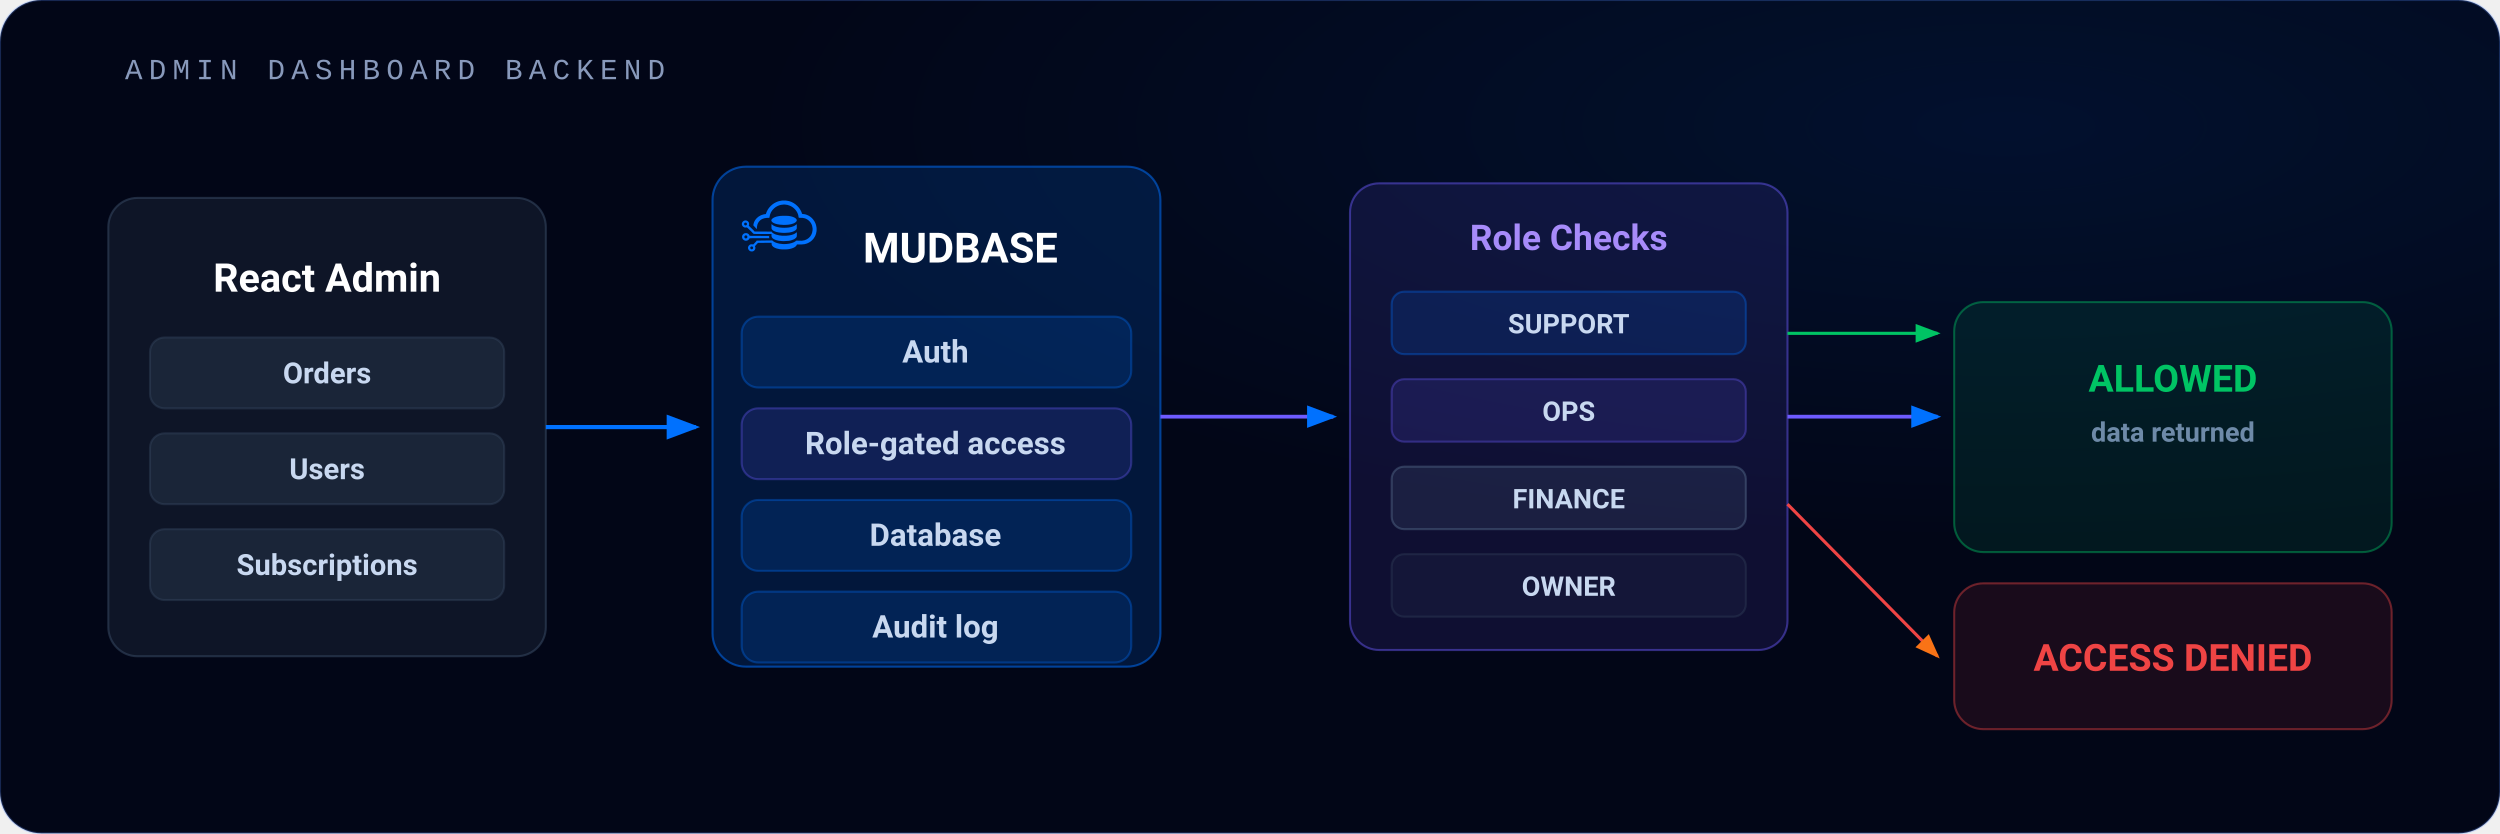
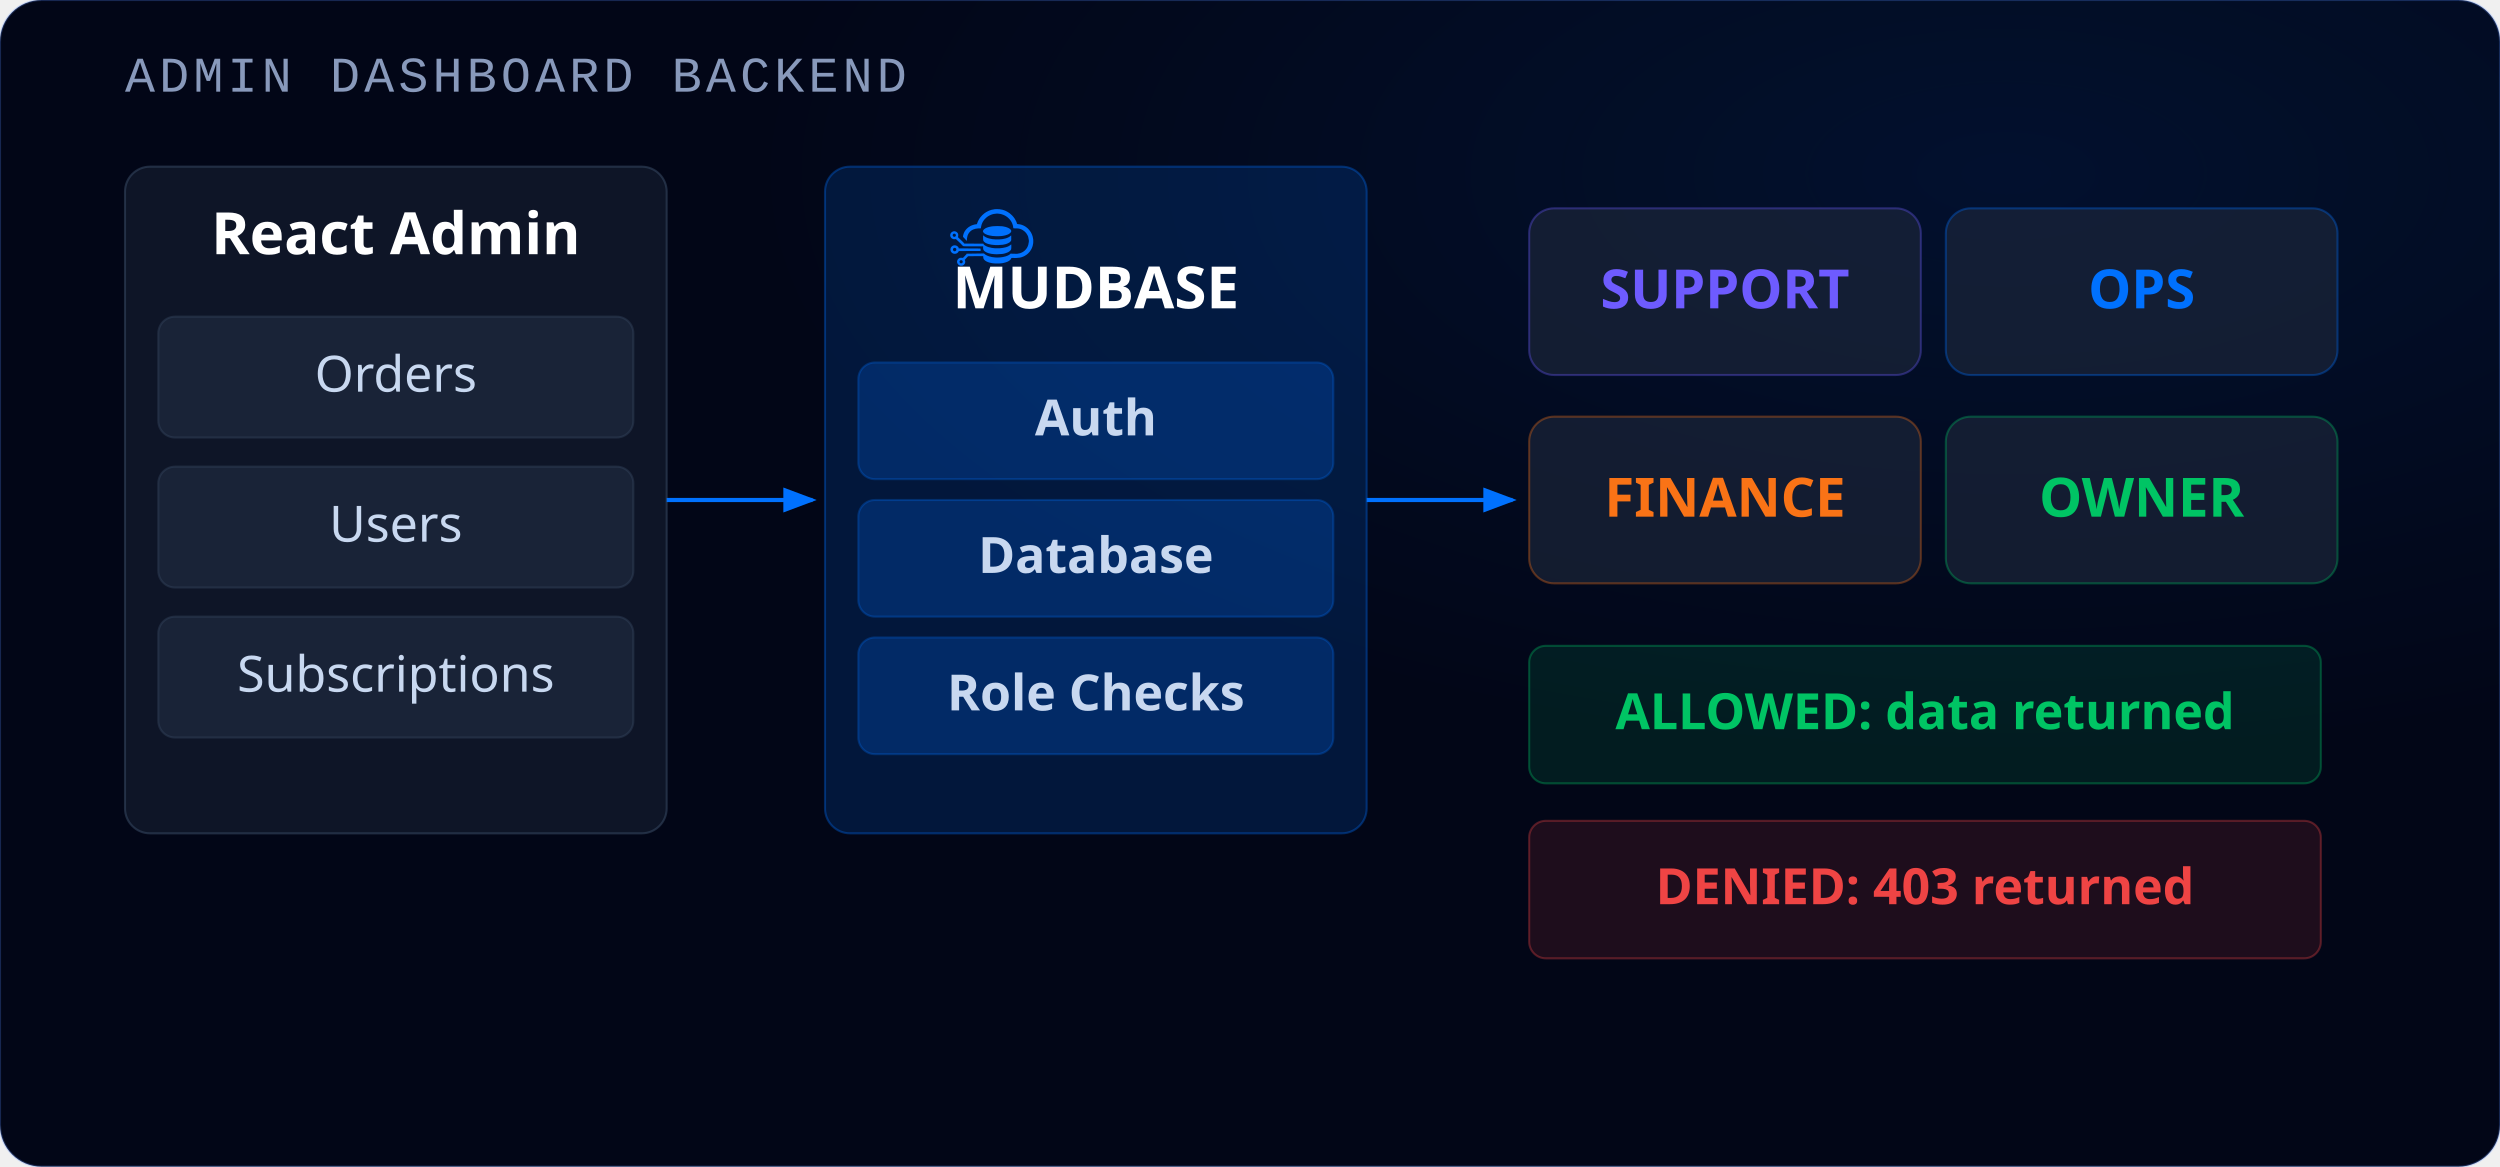
- <svg xmlns="http://www.w3.org/2000/svg" viewBox="0 0 1200 400" width="1200" height="400" role="img" aria-label="Admin dashboard backend: React admin app connects to Mudbase for auth, role-based access control, database, and storage.">
+ <svg xmlns="http://www.w3.org/2000/svg" viewBox="0 0 1200 560" width="1200" height="560" role="img" aria-label="Admin dashboard backend: React admin app connects to Mudbase for auth, role-based access control, and database; roles include SUPPORT, OPS, FINANCE, and OWNER.">
  <defs>
-     <symbol id="mb-glyph" viewBox="4 82 508 347">
+     <symbol id="g" viewBox="4 82 508 347">
      <g fill="#0071FE" fill-rule="evenodd">
        <path d="M511.62,279.59C511.56,281.50 511.89,285.08 511.26,289.63C510.63,294.18 509.09,302.10 507.84,306.90C506.58,311.70 505.05,315.18 503.74,318.43C502.43,321.68 501.91,322.98 499.97,326.41C498.03,329.85 494.04,336.13 492.10,339.04C490.15,341.95 490.18,341.72 488.30,343.87C486.43,346.01 483.48,349.33 480.83,351.89C478.18,354.45 475.80,356.71 472.40,359.22C469.01,361.72 463.77,364.96 460.47,366.91C457.18,368.86 455.50,369.65 452.63,370.94C449.75,372.23 447.02,373.44 443.22,374.66C439.42,375.88 435.64,377.32 429.83,378.26C424.02,379.20 416.66,379.98 408.36,380.31C400.07,380.63 385.09,379.98 380.04,380.23C374.99,380.47 378.73,380.88 378.07,381.76C377.41,382.64 376.98,384.08 376.08,385.51C375.18,386.95 373.85,388.96 372.68,390.37C371.51,391.78 370.36,392.82 369.04,393.98C367.72,395.13 366.65,396.05 364.74,397.30C362.83,398.56 359.62,400.41 357.57,401.51C355.53,402.61 355.27,402.81 352.45,403.89C349.63,404.97 345.03,406.70 340.65,407.97C336.27,409.23 330.12,410.69 326.17,411.49C322.21,412.28 320.52,412.36 316.92,412.74C313.33,413.11 308.67,413.55 304.58,413.74C300.49,413.94 296.70,413.90 292.38,413.89C288.05,413.88 282.97,413.88 278.64,413.68C274.30,413.48 269.71,413.04 266.37,412.69C263.02,412.35 262.55,412.41 258.58,411.61C254.62,410.80 246.61,408.95 242.58,407.86C238.54,406.77 237.18,406.19 234.37,405.07C231.56,403.94 228.11,402.35 225.71,401.10C223.31,399.86 221.69,398.81 219.97,397.59C218.25,396.37 216.77,395.06 215.40,393.78C214.04,392.50 212.97,391.47 211.78,389.90C210.60,388.34 209.06,386.25 208.28,384.40C207.51,382.56 207.45,381.17 207.11,378.81C206.78,376.45 206.62,371.84 206.30,370.26C205.99,368.68 205.79,369.54 205.22,369.34C204.65,369.14 216.51,369.04 202.87,369.05C189.23,369.06 137.76,369.29 123.37,369.39C108.99,369.48 118.02,369.51 116.55,369.63C115.08,369.74 115.28,369.72 114.54,370.10C113.80,370.48 113.15,370.94 112.09,371.91C111.04,372.87 111.13,372.69 108.22,375.91C105.30,379.12 96.91,388.28 94.61,391.17C92.31,394.06 94.09,391.81 94.44,393.26C94.78,394.71 96.26,398.10 96.68,399.88C97.11,401.66 97.08,402.30 96.99,403.94C96.89,405.57 96.65,407.70 96.11,409.67C95.56,411.64 94.74,413.99 93.72,415.78C92.70,417.57 91.07,419.23 89.99,420.43C88.91,421.62 88.66,421.96 87.26,422.94C85.85,423.93 82.85,425.66 81.54,426.35C80.23,427.04 80.77,426.88 79.40,427.09C78.03,427.30 75.50,427.59 73.34,427.62C71.17,427.65 68.03,427.47 66.42,427.27C64.81,427.07 65.13,427.10 63.66,426.40C62.19,425.71 59.24,424.24 57.58,423.10C55.93,421.97 54.94,420.90 53.72,419.60C52.50,418.29 51.35,417.34 50.27,415.29C49.19,413.25 47.84,409.37 47.24,407.32C46.64,405.28 46.50,404.94 46.66,403.02C46.82,401.10 47.62,397.75 48.21,395.78C48.81,393.80 49.27,392.69 50.22,391.15C51.16,389.61 52.74,387.78 53.86,386.55C54.99,385.32 55.45,384.83 56.95,383.76C58.45,382.70 61.47,380.93 62.87,380.19C64.28,379.45 63.51,379.53 65.39,379.32C67.26,379.12 71.44,378.89 74.11,378.97C76.78,379.05 79.93,379.75 81.40,379.82C82.86,379.88 82.22,379.82 82.92,379.36C83.63,378.91 82.05,380.80 85.64,377.08C89.23,373.35 100.48,360.82 104.45,357.01C108.42,353.21 92.00,354.95 109.44,354.25C126.88,353.55 192.09,352.93 209.10,352.83C226.11,352.74 209.91,352.64 211.50,353.69C213.08,354.75 216.45,357.62 218.64,359.17C220.83,360.73 222.41,361.77 224.66,363.03C226.91,364.28 229.01,365.38 232.13,366.68C235.25,367.98 240.40,369.91 243.37,370.82C246.33,371.73 248.21,371.70 249.92,372.14C251.64,372.57 251.71,372.94 253.64,373.42C255.57,373.91 257.07,374.41 261.52,375.05C265.96,375.69 274.93,376.81 280.30,377.25C285.67,377.69 288.93,377.76 293.75,377.71C298.57,377.66 303.89,377.42 309.24,376.93C314.60,376.45 320.30,375.84 325.87,374.81C331.44,373.78 338.10,372.06 342.68,370.75C347.27,369.43 350.35,368.16 353.37,366.93C356.39,365.70 358.41,364.66 360.81,363.38C363.22,362.09 366.17,360.34 367.79,359.23C369.42,358.13 369.34,357.61 370.57,356.75C371.79,355.90 368.63,354.40 375.16,354.09C381.68,353.78 402.82,354.89 409.72,354.90C416.62,354.90 413.16,354.68 416.55,354.11C419.95,353.55 426.20,352.57 430.09,351.53C433.98,350.48 437.01,349.09 439.89,347.83C442.77,346.56 445.09,345.26 447.36,343.93C449.64,342.59 451.70,341.14 453.52,339.83C455.34,338.53 456.31,337.89 458.29,336.10C460.26,334.30 463.56,331.01 465.38,329.06C467.20,327.11 467.94,326.12 469.21,324.40C470.49,322.67 471.72,320.91 473.03,318.72C474.34,316.52 475.73,314.19 477.06,311.24C478.38,308.30 479.74,305.72 480.97,301.03C482.19,296.34 483.83,288.11 484.41,283.10C484.99,278.09 485.09,276.21 484.46,270.99C483.84,265.77 481.93,256.53 480.65,251.79C479.37,247.05 477.93,245.03 476.76,242.55C475.59,240.08 474.89,238.98 473.64,236.92C472.39,234.86 470.56,232.02 469.26,230.18C467.96,228.34 467.60,227.80 465.83,225.86C464.06,223.92 461.69,221.12 458.64,218.55C455.59,215.97 450.66,212.45 447.52,210.42C444.38,208.39 442.60,207.63 439.80,206.38C437.01,205.14 434.58,203.96 430.74,202.95C426.91,201.93 422.98,200.82 416.79,200.28C410.61,199.74 397.85,199.89 393.63,199.71C389.42,199.52 392.06,199.51 391.51,199.17C390.97,198.84 390.68,198.34 390.34,197.72C390.01,197.09 389.91,197.57 389.51,195.43C389.11,193.29 388.41,187.50 387.93,184.88C387.45,182.25 387.44,182.23 386.63,179.68C385.82,177.14 384.15,172.31 383.08,169.61C382.01,166.91 381.47,165.84 380.22,163.47C378.97,161.10 376.88,157.48 375.57,155.36C374.27,153.25 373.58,152.38 372.40,150.79C371.22,149.20 370.33,147.88 368.50,145.81C366.67,143.74 363.95,140.80 361.43,138.38C358.91,135.96 356.13,133.45 353.40,131.29C350.66,129.13 347.67,127.11 345.02,125.42C342.37,123.74 340.03,122.49 337.50,121.18C334.98,119.88 333.77,119.04 329.87,117.57C325.97,116.10 319.46,113.61 314.08,112.35C308.71,111.10 301.89,110.48 297.64,110.05C293.39,109.62 293.00,109.46 288.57,109.77C284.14,110.07 275.09,111.27 271.07,111.88C267.05,112.49 266.99,112.70 264.48,113.41C261.96,114.13 259.09,114.99 256.00,116.19C252.90,117.38 248.92,119.10 245.90,120.58C242.88,122.06 239.92,123.88 237.88,125.07C235.85,126.26 236.00,126.02 233.68,127.74C231.36,129.47 227.52,132.12 223.97,135.41C220.42,138.69 215.59,143.53 212.37,147.43C209.14,151.33 206.57,155.67 204.63,158.82C202.70,161.97 202.10,163.32 200.77,166.33C199.44,169.33 197.92,172.65 196.66,176.84C195.39,181.04 193.90,188.11 193.19,191.51C192.49,194.90 192.71,195.96 192.41,197.22C192.11,198.48 191.96,198.63 191.39,199.07C190.81,199.52 191.64,199.71 188.95,199.89C186.26,200.07 180.13,199.77 175.24,200.17C170.35,200.57 164.39,201.27 159.61,202.30C154.82,203.33 150.13,204.98 146.53,206.35C142.94,207.71 140.29,209.25 138.06,210.50C135.83,211.75 134.58,212.85 133.17,213.86C131.76,214.87 131.18,215.13 129.61,216.55C128.05,217.97 125.75,220.10 123.80,222.37C121.86,224.63 119.58,227.63 117.94,230.13C116.29,232.63 115.15,234.74 113.93,237.36C112.70,239.99 111.62,242.01 110.56,245.87C109.50,249.73 108.22,255.78 107.59,260.53C106.97,265.29 107.05,271.98 106.82,274.39C106.60,276.79 106.49,274.89 106.23,274.97C105.98,275.06 105.82,275.25 105.26,274.91C104.71,274.57 104.81,275.00 102.89,272.92C100.97,270.84 96.77,265.69 93.77,262.42C90.77,259.15 86.58,255.21 84.88,253.30C83.19,251.40 83.87,251.72 83.59,250.98C83.30,250.24 83.05,250.40 83.17,248.87C83.29,247.33 83.52,244.91 84.30,241.74C85.09,238.57 86.67,233.21 87.90,229.84C89.14,226.47 90.51,223.87 91.71,221.53C92.91,219.19 93.66,217.97 95.11,215.80C96.57,213.63 98.64,210.75 100.44,208.50C102.24,206.26 103.62,204.58 105.89,202.33C108.17,200.08 111.91,196.83 114.07,195.01C116.23,193.18 116.15,193.13 118.84,191.40C121.53,189.68 126.97,186.39 130.22,184.66C133.47,182.93 134.88,182.30 138.35,181.04C141.81,179.77 147.77,177.98 151.01,177.08C154.25,176.17 155.41,175.98 157.79,175.61C160.17,175.24 163.69,175.13 165.29,174.86C166.89,174.58 166.82,174.41 167.40,173.96C167.98,173.52 168.31,173.33 168.76,172.19C169.20,171.06 169.42,168.90 170.07,167.14C170.73,165.38 172.05,163.20 172.69,161.63C173.33,160.06 172.44,160.80 173.92,157.73C175.40,154.67 178.94,147.57 181.56,143.25C184.17,138.92 186.44,135.73 189.61,131.79C192.77,127.86 196.73,123.42 200.55,119.61C204.37,115.80 208.60,112.06 212.52,108.96C216.44,105.85 219.98,103.44 224.05,100.99C228.11,98.53 233.28,95.96 236.90,94.22C240.53,92.47 242.47,91.72 245.80,90.49C249.13,89.25 251.79,88.04 256.87,86.81C261.96,85.58 271.83,83.82 276.32,83.13C280.80,82.43 279.23,82.68 283.80,82.63C288.36,82.59 297.85,82.40 303.70,82.86C309.55,83.33 315.24,84.76 318.89,85.42C322.54,86.08 322.62,85.99 325.60,86.84C328.58,87.69 333.49,89.30 336.78,90.53C340.07,91.76 341.89,92.50 345.34,94.22C348.79,95.94 353.59,98.45 357.48,100.83C361.37,103.21 364.46,105.11 368.68,108.50C372.91,111.90 379.18,117.64 382.83,121.23C386.49,124.82 388.12,127.00 390.62,130.07C393.11,133.14 395.25,135.66 397.79,139.64C400.33,143.62 403.89,150.18 405.86,153.95C407.83,157.73 408.58,159.52 409.64,162.30C410.69,165.08 411.53,168.91 412.18,170.63C412.84,172.35 413.04,172.13 413.58,172.60C414.13,173.08 412.63,172.99 415.47,173.47C418.30,173.94 427.01,174.89 430.60,175.46C434.19,176.04 434.57,176.22 437.01,176.93C439.45,177.63 442.35,178.56 445.25,179.69C448.15,180.81 451.68,182.36 454.39,183.67C457.09,184.99 459.11,186.14 461.48,187.58C463.85,189.03 466.05,190.47 468.59,192.35C471.12,194.23 474.05,196.49 476.69,198.88C479.32,201.26 482.46,204.54 484.42,206.65C486.37,208.75 486.50,208.92 488.43,211.51C490.37,214.09 494.11,219.20 496.03,222.16C497.95,225.11 498.66,226.65 499.96,229.23C501.26,231.80 502.56,234.44 503.83,237.61C505.09,240.78 506.57,244.81 507.54,248.28C508.51,251.74 509.01,255.13 509.65,258.41C510.29,261.70 511.05,264.73 511.38,268.01C511.70,271.29 511.58,276.19 511.62,278.12C511.66,280.05 511.67,277.67 511.62,279.59ZM290.95,357.63C288.98,357.60 285.00,357.84 279.27,357.44C273.55,357.04 263.08,356.19 256.59,355.22C250.11,354.24 244.79,352.83 240.34,351.60C235.89,350.36 232.89,349.07 229.88,347.81C226.87,346.55 224.55,345.33 222.27,344.05C219.98,342.77 217.84,341.37 216.17,340.14C214.51,338.91 213.60,338.15 212.27,336.67C210.94,335.19 209.20,333.41 208.18,331.26C207.16,329.11 206.55,327.12 206.15,323.79C205.75,320.46 205.95,313.55 205.79,311.27C205.64,308.99 205.51,310.38 205.23,310.09C204.94,309.79 220.05,309.62 204.07,309.49C188.10,309.36 128.13,309.38 109.38,309.29C90.63,309.20 95.26,309.09 91.57,308.97C87.89,308.84 88.62,308.78 87.27,308.54C85.93,308.30 84.82,308.35 83.51,307.55C82.21,306.75 82.15,306.58 79.43,303.76C76.71,300.94 73.57,296.93 67.17,290.64C60.78,284.35 45.76,270.25 41.04,266.02C36.32,261.80 40.69,265.31 38.87,265.29C37.05,265.27 32.80,265.92 30.13,265.91C27.46,265.89 25.33,266.00 22.86,265.20C20.39,264.41 17.15,262.33 15.30,261.13C13.46,259.94 12.93,259.28 11.78,258.03C10.63,256.79 9.39,255.44 8.40,253.67C7.40,251.89 6.34,249.14 5.80,247.38C5.27,245.63 5.22,244.87 5.18,243.12C5.14,241.37 5.05,239.12 5.57,236.88C6.09,234.65 7.22,231.70 8.29,229.73C9.36,227.76 10.67,226.44 12.01,225.07C13.34,223.70 14.38,222.67 16.31,221.50C18.25,220.33 21.53,218.76 23.63,218.07C25.73,217.38 27.19,217.46 28.91,217.38C30.63,217.30 32.47,217.39 33.96,217.60C35.46,217.82 36.19,217.98 37.88,218.68C39.57,219.39 42.24,220.58 44.10,221.84C45.96,223.10 47.72,224.78 49.06,226.26C50.39,227.73 51.34,229.18 52.13,230.69C52.92,232.19 53.43,233.22 53.79,235.27C54.16,237.32 54.29,240.92 54.30,242.99C54.31,245.06 54.13,246.09 53.86,247.67C53.58,249.24 52.76,251.31 52.67,252.43C52.58,253.55 48.42,249.48 53.30,254.38C58.18,259.29 75.67,275.63 81.96,281.85C88.25,288.08 89.19,289.93 91.06,291.76C92.92,293.58 74.24,292.59 93.14,292.80C112.04,293.00 185.51,292.75 204.44,292.98C223.38,293.21 205.58,293.09 206.75,294.18C207.93,295.28 209.91,297.97 211.50,299.56C213.10,301.15 213.62,301.98 216.34,303.72C219.06,305.46 224.31,308.33 227.82,309.99C231.32,311.65 232.14,312.19 237.38,313.68C242.61,315.18 252.61,317.75 259.23,318.96C265.85,320.18 272.97,320.59 277.10,320.97C281.22,321.35 279.78,321.19 283.98,321.24C288.18,321.29 297.98,321.32 302.30,321.25C306.63,321.17 305.92,321.17 309.95,320.78C313.98,320.39 320.73,319.87 326.48,318.91C332.23,317.95 339.56,316.33 344.46,315.02C349.36,313.71 352.66,312.34 355.86,311.05C359.06,309.75 360.98,308.81 363.68,307.24C366.38,305.67 370.06,303.11 372.06,301.63C374.06,300.15 374.85,298.94 375.67,298.36C376.50,297.79 377.03,298.17 377.03,298.17C377.03,298.17 377.71,297.06 377.83,300.26C377.95,303.46 377.94,312.88 377.76,317.37C377.59,321.86 377.20,325.00 376.77,327.21C376.34,329.42 375.85,329.46 375.17,330.61C374.48,331.75 374.28,332.43 372.65,334.09C371.03,335.76 367.48,338.94 365.41,340.59C363.33,342.25 362.35,342.85 360.20,344.01C358.05,345.17 355.82,346.26 352.51,347.58C349.20,348.89 345.26,350.56 340.35,351.91C335.43,353.27 331.24,354.76 323.02,355.71C314.81,356.66 296.41,357.31 291.06,357.63C285.72,357.95 292.91,357.66 290.95,357.63ZM296.07,247.75C294.61,247.75 292.93,248.04 287.41,247.77C281.88,247.51 270.00,246.92 262.92,246.15C255.84,245.38 249.87,244.17 244.92,243.14C239.97,242.11 237.25,241.32 233.23,239.96C229.21,238.60 223.79,236.37 220.81,235.00C217.83,233.63 216.95,232.84 215.33,231.73C213.72,230.62 212.27,229.40 211.10,228.33C209.94,227.27 209.16,226.42 208.34,225.35C207.52,224.27 206.78,223.14 206.19,221.87C205.60,220.61 205.02,218.78 204.81,217.76C204.61,216.74 204.67,216.71 204.94,215.75C205.21,214.79 205.82,213.14 206.42,211.98C207.01,210.83 207.49,210.03 208.51,208.82C209.52,207.60 210.48,206.31 212.51,204.70C214.54,203.08 217.81,200.72 220.68,199.12C223.56,197.52 226.41,196.36 229.77,195.08C233.13,193.79 236.34,192.57 240.84,191.41C245.35,190.24 252.09,188.88 256.78,188.10C261.48,187.31 263.76,187.04 269.01,186.69C274.26,186.33 283.12,186.09 288.26,185.97C293.40,185.85 294.23,185.83 299.86,185.99C305.48,186.14 316.70,186.48 322.03,186.91C327.36,187.35 328.06,187.81 331.86,188.58C335.65,189.35 340.67,190.31 344.79,191.52C348.92,192.73 353.52,194.58 356.59,195.85C359.66,197.11 361.21,197.98 363.20,199.11C365.19,200.24 366.93,201.38 368.55,202.64C370.16,203.90 371.64,205.24 372.90,206.67C374.15,208.10 375.39,209.96 376.09,211.23C376.78,212.49 376.90,213.14 377.07,214.24C377.25,215.34 377.22,216.77 377.14,217.83C377.05,218.89 377.41,219.08 376.56,220.62C375.71,222.17 373.87,225.14 372.04,227.10C370.20,229.06 367.48,231.00 365.56,232.37C363.64,233.74 362.52,234.32 360.51,235.32C358.50,236.33 356.88,237.18 353.47,238.41C350.06,239.64 345.00,241.48 340.04,242.73C335.08,243.98 328.59,245.19 323.73,245.91C318.86,246.64 315.45,246.77 310.86,247.07C306.27,247.38 298.65,247.63 296.19,247.75C293.72,247.86 297.54,247.74 296.07,247.75ZM297.08,301.75C294.14,301.70 286.18,301.86 279.56,301.48C272.94,301.10 264.12,300.44 257.37,299.44C250.62,298.45 243.81,296.75 239.04,295.52C234.28,294.28 231.95,293.30 228.78,292.03C225.61,290.76 222.65,289.47 220.03,287.91C217.40,286.35 214.60,283.94 213.04,282.65C211.48,281.36 211.49,281.14 210.67,280.15C209.84,279.16 208.79,278.04 208.09,276.72C207.40,275.39 206.86,274.24 206.48,272.21C206.10,270.17 205.92,268.93 205.82,264.50C205.71,260.07 205.81,249.11 205.86,245.65C205.91,242.18 205.93,244.12 206.12,243.69C206.32,243.25 207.00,243.05 207.00,243.05C207.00,243.05 208.45,243.68 209.30,244.38C210.16,245.09 211.03,246.31 212.15,247.29C213.27,248.28 214.36,249.20 216.02,250.30C217.67,251.39 219.69,252.63 222.09,253.84C224.50,255.06 227.15,256.33 230.47,257.59C233.79,258.85 236.90,260.12 242.03,261.41C247.15,262.70 254.94,264.41 261.22,265.34C267.49,266.26 274.53,266.66 279.69,266.98C284.84,267.31 287.81,267.28 292.13,267.27C296.45,267.26 300.46,267.22 305.61,266.92C310.76,266.61 316.79,266.39 323.02,265.45C329.25,264.52 337.90,262.63 343.00,261.31C348.10,260.00 350.54,258.81 353.62,257.56C356.71,256.32 359.08,255.15 361.52,253.83C363.96,252.52 366.44,250.91 368.26,249.69C370.08,248.48 371.33,247.50 372.46,246.52C373.58,245.54 374.33,244.31 375.01,243.83C375.70,243.34 376.59,243.61 376.59,243.61C376.59,243.61 377.17,241.84 377.29,246.01C377.40,250.17 377.34,264.17 377.27,268.61C377.19,273.05 377.17,271.39 376.84,272.65C376.50,273.91 375.99,274.95 375.26,276.20C374.53,277.45 373.57,278.86 372.46,280.14C371.34,281.43 369.80,282.84 368.58,283.89C367.36,284.94 367.46,285.10 365.13,286.44C362.80,287.78 357.38,290.61 354.60,291.91C351.82,293.22 350.23,293.61 348.44,294.25C346.65,294.89 346.29,295.14 343.84,295.78C341.40,296.42 336.80,297.42 333.77,298.08C330.73,298.73 331.75,299.10 325.65,299.71C319.56,300.32 301.96,301.41 297.19,301.75C292.43,302.09 300.02,301.79 297.08,301.75ZM34.44,355.01C33.73,355.01 31.85,355.19 30.32,354.99C28.80,354.79 26.97,354.33 25.27,353.79C23.58,353.25 21.83,352.69 20.17,351.76C18.52,350.83 16.74,349.40 15.36,348.20C13.98,347.00 12.99,346.01 11.88,344.56C10.76,343.12 9.52,341.81 8.64,339.55C7.76,337.28 6.93,333.10 6.58,330.98C6.23,328.87 6.29,328.72 6.54,326.85C6.78,324.97 7.56,321.47 8.06,319.75C8.56,318.02 8.84,317.65 9.54,316.47C10.23,315.30 11.08,314.00 12.23,312.67C13.39,311.35 14.72,309.84 16.47,308.53C18.21,307.22 20.51,305.64 22.73,304.79C24.94,303.94 27.67,303.66 29.73,303.42C31.79,303.18 33.17,303.23 35.08,303.37C36.98,303.52 38.92,303.46 41.17,304.27C43.42,305.08 46.60,306.88 48.58,308.23C50.56,309.59 51.84,310.99 53.06,312.38C54.28,313.76 55.07,315.12 55.89,316.55C56.71,317.98 57.41,320.09 57.98,320.96C58.55,321.83 38.15,321.48 59.31,321.76C80.48,322.03 163.56,322.39 184.96,322.62C206.35,322.85 186.97,322.88 187.69,323.12C188.41,323.36 188.82,323.57 189.27,324.04C189.71,324.51 190.10,325.19 190.37,325.94C190.64,326.69 190.84,327.36 190.91,328.53C190.99,329.71 190.96,331.79 190.82,333.00C190.69,334.22 190.47,335.16 190.13,335.82C189.79,336.48 189.52,336.63 188.77,336.95C188.01,337.28 207.16,337.58 185.60,337.77C164.04,337.96 80.71,337.90 59.43,338.10C38.14,338.29 59.13,337.42 57.89,338.95C56.64,340.47 53.84,345.15 51.94,347.25C50.04,349.35 48.34,350.45 46.48,351.54C44.62,352.64 42.76,353.26 40.77,353.84C38.79,354.41 35.61,354.80 34.55,354.99C33.49,355.19 35.14,355.01 34.44,355.01ZM33.03,339.47C33.77,339.23 36.04,338.79 37.36,338.05C38.69,337.31 40.16,336.03 40.98,335.05C41.81,334.06 42.05,333.41 42.31,332.12C42.57,330.83 42.64,328.68 42.53,327.29C42.42,325.90 42.42,325.00 41.66,323.77C40.91,322.55 39.27,320.80 38.00,319.94C36.74,319.08 35.22,318.85 34.07,318.62C32.93,318.39 32.26,318.37 31.12,318.56C29.98,318.76 28.43,319.04 27.22,319.79C26.02,320.54 24.59,322.20 23.88,323.07C23.16,323.94 23.24,323.96 22.94,325.00C22.64,326.05 22.06,327.86 22.10,329.33C22.14,330.81 22.71,332.69 23.19,333.87C23.68,335.05 24.14,335.63 25.03,336.41C25.91,337.19 27.46,338.06 28.49,338.57C29.52,339.08 30.49,339.31 31.23,339.46C31.97,339.61 32.62,339.49 32.92,339.49C33.22,339.49 32.29,339.71 33.03,339.47ZM71.97,413.22C72.43,413.13 73.59,413.08 74.62,412.69C75.66,412.30 77.16,411.72 78.18,410.87C79.20,410.01 80.10,408.76 80.74,407.55C81.38,406.35 82.06,405.06 82.03,403.64C82.00,402.22 81.20,400.40 80.53,399.03C79.87,397.66 78.98,396.23 78.04,395.40C77.10,394.57 76.00,394.33 74.89,394.05C73.78,393.77 72.53,393.67 71.38,393.71C70.24,393.76 68.95,394.02 68.00,394.32C67.06,394.62 66.61,394.55 65.70,395.51C64.78,396.47 63.17,398.76 62.52,400.09C61.88,401.42 61.69,402.23 61.81,403.49C61.93,404.76 62.60,406.42 63.26,407.68C63.92,408.94 64.77,410.21 65.75,411.06C66.74,411.91 68.15,412.41 69.17,412.77C70.18,413.13 71.40,413.14 71.87,413.22C72.33,413.29 71.51,413.30 71.97,413.22ZM31.31,251.34C31.99,251.12 34.24,250.57 35.31,250.00C36.38,249.42 36.98,248.89 37.71,247.90C38.45,246.90 39.33,245.11 39.72,244.04C40.12,242.96 40.27,242.60 40.09,241.44C39.91,240.27 39.31,238.33 38.62,237.07C37.93,235.81 36.83,234.61 35.95,233.86C35.07,233.12 34.36,232.86 33.35,232.58C32.34,232.30 31.15,232.14 29.89,232.19C28.64,232.24 26.84,232.55 25.83,232.89C24.81,233.23 24.56,233.44 23.80,234.23C23.03,235.03 21.84,236.34 21.23,237.67C20.62,239.00 20.12,240.84 20.14,242.21C20.15,243.57 20.65,244.67 21.32,245.87C21.99,247.06 23.12,248.54 24.17,249.40C25.21,250.25 26.41,250.65 27.58,250.98C28.76,251.30 30.58,251.29 31.20,251.35C31.82,251.41 30.62,251.57 31.31,251.34Z" />
      </g>
    </symbol>
-     <marker id="arrow-blue" markerWidth="8" markerHeight="6" refX="7" refY="3" orient="auto">
-       <polygon points="0 0, 8 3, 0 6" fill="#0071FE" />
+     <marker id="a" markerWidth="8" markerHeight="6" refX="7" refY="3" orient="auto">
+       <polygon points="0 0,8 3,0 6" fill="#0071FE" />
    </marker>
-     <marker id="arrow-muted" markerWidth="8" markerHeight="6" refX="7" refY="3" orient="auto">
-       <polygon points="0 0, 8 3, 0 6" fill="#6E8AA8" />
+     <marker id="ag" markerWidth="8" markerHeight="6" refX="7" refY="3" orient="auto">
+       <polygon points="0 0,8 3,0 6" fill="#00C464" />
    </marker>
-     <marker id="arrow-green" markerWidth="8" markerHeight="6" refX="7" refY="3" orient="auto">
-       <polygon points="0 0, 8 3, 0 6" fill="#00C464" />
+     <marker id="ap" markerWidth="8" markerHeight="6" refX="7" refY="3" orient="auto">
+       <polygon points="0 0,8 3,0 6" fill="#6E5BFF" />
    </marker>
-     <marker id="arrow-purple" markerWidth="8" markerHeight="6" refX="7" refY="3" orient="auto">
-       <polygon points="0 0, 8 3, 0 6" fill="#6E5BFF" />
+     <marker id="ao" markerWidth="8" markerHeight="6" refX="7" refY="3" orient="auto">
+       <polygon points="0 0,8 3,0 6" fill="#F97316" />
    </marker>
-     <marker id="arrow-orange" markerWidth="8" markerHeight="6" refX="7" refY="3" orient="auto">
-       <polygon points="0 0, 8 3, 0 6" fill="#F97316" />
+     <marker id="am" markerWidth="8" markerHeight="6" refX="7" refY="3" orient="auto">
+       <polygon points="0 0,8 3,0 6" fill="#6E8AA8" />
+     </marker>
+     <marker id="ar" markerWidth="8" markerHeight="6" refX="7" refY="3" orient="auto">
+       <polygon points="0 0,8 3,0 6" fill="#EF4444" />
    </marker>
  </defs>
  <radialGradient id="bg-glow" cx="80%" cy="15%" r="50%" gradientUnits="objectBoundingBox">
    <stop offset="0%" stop-color="#0071FE" stop-opacity="0.10" />
    <stop offset="100%" stop-color="#0071FE" stop-opacity="0" />
  </radialGradient>
-   <rect width="1200" height="400" rx="20" fill="#020617" />
-   <rect width="1200" height="400" rx="20" fill="url(#bg-glow)" />
-   <rect width="1200" height="400" rx="20" fill="none" stroke="rgba(90,140,255,0.25)" stroke-width="1" />
-   <text x="60" y="38" font-family="'Courier New', Courier, monospace" font-size="14" fill="#8899BB" letter-spacing="3" text-anchor="start">ADMIN DASHBOARD BACKEND</text>
-   <rect x="52" y="95" width="210" height="220" rx="14" fill="rgba(55,74,98,0.22)" stroke="rgba(55,74,98,0.55)" stroke-width="1" />
-   <text x="157" y="140" font-family="system-ui, -apple-system, 'Segoe UI', Roboto, 'Helvetica Neue', Arial, sans-serif" font-size="19" font-weight="700" fill="#FFFFFF" text-anchor="middle">React Admin</text>
-   <rect x="72" y="162" width="170" height="34" rx="7" fill="rgba(55,74,98,0.30)" stroke="rgba(55,74,98,0.40)" stroke-width="1" />
-   <text x="157" y="184" font-family="system-ui, -apple-system, 'Segoe UI', Roboto, 'Helvetica Neue', Arial, sans-serif" font-size="14" font-weight="600" fill="#C8D8F0" text-anchor="middle">Orders</text>
-   <rect x="72" y="208" width="170" height="34" rx="7" fill="rgba(55,74,98,0.30)" stroke="rgba(55,74,98,0.40)" stroke-width="1" />
-   <text x="157" y="230" font-family="system-ui, -apple-system, 'Segoe UI', Roboto, 'Helvetica Neue', Arial, sans-serif" font-size="14" font-weight="600" fill="#C8D8F0" text-anchor="middle">Users</text>
-   <rect x="72" y="254" width="170" height="34" rx="7" fill="rgba(55,74,98,0.30)" stroke="rgba(55,74,98,0.40)" stroke-width="1" />
-   <text x="157" y="276" font-family="system-ui, -apple-system, 'Segoe UI', Roboto, 'Helvetica Neue', Arial, sans-serif" font-size="14" font-weight="600" fill="#C8D8F0" text-anchor="middle">Subscriptions</text>
-   <line x1="262" y1="205" x2="334" y2="205" stroke="#0071FE" stroke-width="2" marker-end="url(#arrow-blue)" />
-   <rect x="342" y="80" width="215" height="240" rx="16" fill="rgba(0,113,254,0.16)" stroke="rgba(0,113,254,0.52)" stroke-width="1" />
-   <use href="#mb-glyph" x="356" y="96" width="36" height="25" />
-   <text x="461" y="126" font-family="system-ui, -apple-system, 'Segoe UI', Roboto, 'Helvetica Neue', Arial, sans-serif" font-size="20" font-weight="700" fill="#FFFFFF" text-anchor="middle">MUDBASE</text>
-   <rect x="356" y="152" width="187" height="34" rx="8" fill="#0071FE22" stroke="#0071FE55" stroke-width="1" />
-   <text x="449" y="174" font-family="system-ui, -apple-system, 'Segoe UI', Roboto, 'Helvetica Neue', Arial, sans-serif" font-size="15" font-weight="600" fill="#C8D8F0" text-anchor="middle">Auth</text>
-   <rect x="356" y="196" width="187" height="34" rx="8" fill="#6E5BFF22" stroke="#6E5BFF55" stroke-width="1" />
-   <text x="449" y="218" font-family="system-ui, -apple-system, 'Segoe UI', Roboto, 'Helvetica Neue', Arial, sans-serif" font-size="15" font-weight="600" fill="#C8D8F0" text-anchor="middle">Role-gated access</text>
-   <rect x="356" y="240" width="187" height="34" rx="8" fill="#0071FE22" stroke="#0071FE55" stroke-width="1" />
-   <text x="449" y="262" font-family="system-ui, -apple-system, 'Segoe UI', Roboto, 'Helvetica Neue', Arial, sans-serif" font-size="15" font-weight="600" fill="#C8D8F0" text-anchor="middle">Database</text>
-   <rect x="356" y="284" width="187" height="34" rx="8" fill="#0071FE22" stroke="#0071FE55" stroke-width="1" />
-   <text x="449" y="306" font-family="system-ui, -apple-system, 'Segoe UI', Roboto, 'Helvetica Neue', Arial, sans-serif" font-size="15" font-weight="600" fill="#C8D8F0" text-anchor="middle">Audit log</text>
-   <line x1="557" y1="200" x2="640" y2="200" stroke="#6E5BFF" stroke-width="1.8" marker-end="url(#arrow-blue)" />
-   <rect x="648" y="88" width="210" height="224" rx="14" fill="rgba(110,91,255,0.12)" stroke="rgba(110,91,255,0.45)" stroke-width="1" />
-   <text x="753" y="120" font-family="system-ui, -apple-system, 'Segoe UI', Roboto, 'Helvetica Neue', Arial, sans-serif" font-size="17" font-weight="700" fill="#A78BFA" text-anchor="middle">Role Checks</text>
-   <rect x="668" y="140" width="170" height="30" rx="6" fill="#0071FE22" stroke="#0071FE55" stroke-width="1" />
-   <text x="753" y="160" font-family="system-ui, -apple-system, 'Segoe UI', Roboto, 'Helvetica Neue', Arial, sans-serif" font-size="13" font-weight="700" fill="#C8D8F0" text-anchor="middle">SUPPORT</text>
-   <rect x="668" y="182" width="170" height="30" rx="6" fill="#6E5BFF22" stroke="#6E5BFF55" stroke-width="1" />
-   <text x="753" y="202" font-family="system-ui, -apple-system, 'Segoe UI', Roboto, 'Helvetica Neue', Arial, sans-serif" font-size="13" font-weight="700" fill="#C8D8F0" text-anchor="middle">OPS</text>
-   <rect x="668" y="224" width="170" height="30" rx="6" fill="#6E8AA822" stroke="#6E8AA855" stroke-width="1" />
-   <text x="753" y="244" font-family="system-ui, -apple-system, 'Segoe UI', Roboto, 'Helvetica Neue', Arial, sans-serif" font-size="13" font-weight="700" fill="#C8D8F0" text-anchor="middle">FINANCE</text>
-   <rect x="668" y="266" width="170" height="30" rx="6" fill="#374A6222" stroke="#374A6255" stroke-width="1" />
-   <text x="753" y="286" font-family="system-ui, -apple-system, 'Segoe UI', Roboto, 'Helvetica Neue', Arial, sans-serif" font-size="13" font-weight="700" fill="#C8D8F0" text-anchor="middle">OWNER</text>
-   <line x1="858" y1="200" x2="930" y2="200" stroke="#6E5BFF" stroke-width="1.8" marker-end="url(#arrow-blue)" />
-   <rect x="938" y="145" width="210" height="120" rx="14" fill="rgba(0,196,100,0.10)" stroke="rgba(0,196,100,0.42)" stroke-width="1" />
-   <text x="1043" y="188" font-family="system-ui, -apple-system, 'Segoe UI', Roboto, 'Helvetica Neue', Arial, sans-serif" font-size="18" font-weight="700" fill="#00C464" text-anchor="middle">ALLOWED</text>
-   <text x="1043" y="212" font-family="system-ui, -apple-system, 'Segoe UI', Roboto, 'Helvetica Neue', Arial, sans-serif" font-size="13" font-weight="600" fill="#6E8AA8" text-anchor="middle">data returned</text>
-   <rect x="938" y="280" width="210" height="70" rx="14" fill="rgba(239,68,68,0.10)" stroke="rgba(239,68,68,0.42)" stroke-width="1" />
-   <text x="1043" y="322" font-family="system-ui, -apple-system, 'Segoe UI', Roboto, 'Helvetica Neue', Arial, sans-serif" font-size="18" font-weight="700" fill="#EF4444" text-anchor="middle">ACCESS DENIED</text>
-   <line x1="858" y1="160" x2="930" y2="160" stroke="#00C464" stroke-width="1.5" marker-end="url(#arrow-green)" />
-   <line x1="858" y1="242" x2="930" y2="315" stroke="#EF4444" stroke-width="1.5" marker-end="url(#arrow-orange)" />
+   <rect width="1200" height="560" rx="20" fill="#020617" />
+   <rect width="1200" height="560" rx="20" fill="url(#bg-glow)" />
+   <rect width="1200" height="560" rx="20" fill="none" stroke="rgba(90,140,255,0.25)" stroke-width="1" />
+   <text x="60" y="44" font-family="'Courier New',monospace" font-size="24" fill="#8899BB" letter-spacing="2">ADMIN DASHBOARD BACKEND</text>
+   <rect x="60" y="80" width="260" height="320" rx="12" fill="rgba(55,74,98,0.22)" stroke="rgba(55,74,98,0.55)" stroke-width="1" />
+   <text x="190" y="122" font-family="system-ui,sans-serif" font-size="28" font-weight="700" fill="#FFF" text-anchor="middle">React Admin</text>
+   <rect x="76" y="152" width="228" height="58" rx="8" fill="rgba(55,74,98,0.28)" stroke="rgba(55,74,98,0.4)" stroke-width="1" />
+   <text x="190" y="188" font-family="system-ui,sans-serif" font-size="24" font-weight="400" fill="#C8D8F0" text-anchor="middle">Orders</text>
+   <rect x="76" y="224" width="228" height="58" rx="8" fill="rgba(55,74,98,0.28)" stroke="rgba(55,74,98,0.4)" stroke-width="1" />
+   <text x="190" y="260" font-family="system-ui,sans-serif" font-size="24" font-weight="400" fill="#C8D8F0" text-anchor="middle">Users</text>
+   <rect x="76" y="296" width="228" height="58" rx="8" fill="rgba(55,74,98,0.28)" stroke="rgba(55,74,98,0.4)" stroke-width="1" />
+   <text x="190" y="332" font-family="system-ui,sans-serif" font-size="24" font-weight="400" fill="#C8D8F0" text-anchor="middle">Subscriptions</text>
+   <line x1="320" y1="240" x2="390" y2="240" stroke="#0071FE" stroke-width="2" marker-end="url(#a)" />
+   <rect x="396" y="80" width="260" height="320" rx="12" fill="rgba(0,113,254,0.16)" stroke="#0071FE55" stroke-width="1" />
+   <use href="#g" x="456" y="100" width="40" height="28" />
+   <text x="526" y="148" font-family="system-ui,sans-serif" font-size="28" font-weight="700" fill="#FFF" text-anchor="middle">MUDBASE</text>
+   <rect x="412" y="174" width="228" height="56" rx="8" fill="rgba(0,113,254,0.22)" stroke="#0071FE44" stroke-width="1" />
+   <text x="526" y="209" font-family="system-ui,sans-serif" font-size="24" font-weight="600" fill="#C8D8F0" text-anchor="middle">Auth</text>
+   <rect x="412" y="240" width="228" height="56" rx="8" fill="rgba(0,113,254,0.22)" stroke="#0071FE44" stroke-width="1" />
+   <text x="526" y="275" font-family="system-ui,sans-serif" font-size="24" font-weight="600" fill="#C8D8F0" text-anchor="middle">Database</text>
+   <rect x="412" y="306" width="228" height="56" rx="8" fill="rgba(0,113,254,0.22)" stroke="#0071FE44" stroke-width="1" />
+   <text x="526" y="341" font-family="system-ui,sans-serif" font-size="24" font-weight="600" fill="#C8D8F0" text-anchor="middle">Role Checks</text>
+   <line x1="656" y1="240" x2="726" y2="240" stroke="#0071FE" stroke-width="2" marker-end="url(#a)" />
+   <rect x="734" y="100" width="188" height="80" rx="12" fill="rgba(30,40,60,0.6)" stroke="#6E5BFF55" stroke-width="1" />
+   <text x="828" y="148" font-family="system-ui,sans-serif" font-size="26" font-weight="700" fill="#6E5BFF" text-anchor="middle">SUPPORT</text>
+   <rect x="934" y="100" width="188" height="80" rx="12" fill="rgba(30,40,60,0.6)" stroke="#0071FE55" stroke-width="1" />
+   <text x="1028" y="148" font-family="system-ui,sans-serif" font-size="26" font-weight="700" fill="#0071FE" text-anchor="middle">OPS</text>
+   <rect x="734" y="200" width="188" height="80" rx="12" fill="rgba(30,40,60,0.6)" stroke="#F9731655" stroke-width="1" />
+   <text x="828" y="248" font-family="system-ui,sans-serif" font-size="26" font-weight="700" fill="#F97316" text-anchor="middle">FINANCE</text>
+   <rect x="934" y="200" width="188" height="80" rx="12" fill="rgba(30,40,60,0.6)" stroke="#00C46455" stroke-width="1" />
+   <text x="1028" y="248" font-family="system-ui,sans-serif" font-size="26" font-weight="700" fill="#00C464" text-anchor="middle">OWNER</text>
+   <rect x="734" y="310" width="380" height="66" rx="8" fill="rgba(0,196,100,0.12)" stroke="#00C46455" stroke-width="1" />
+   <text x="924" y="350" font-family="system-ui,sans-serif" font-size="24" font-weight="600" fill="#00C464" text-anchor="middle">ALLOWED: data returned</text>
+   <rect x="734" y="394" width="380" height="66" rx="8" fill="rgba(239,68,68,0.12)" stroke="#EF444455" stroke-width="1" />
+   <text x="924" y="434" font-family="system-ui,sans-serif" font-size="24" font-weight="600" fill="#EF4444" text-anchor="middle">DENIED: 403 returned</text>
</svg>
